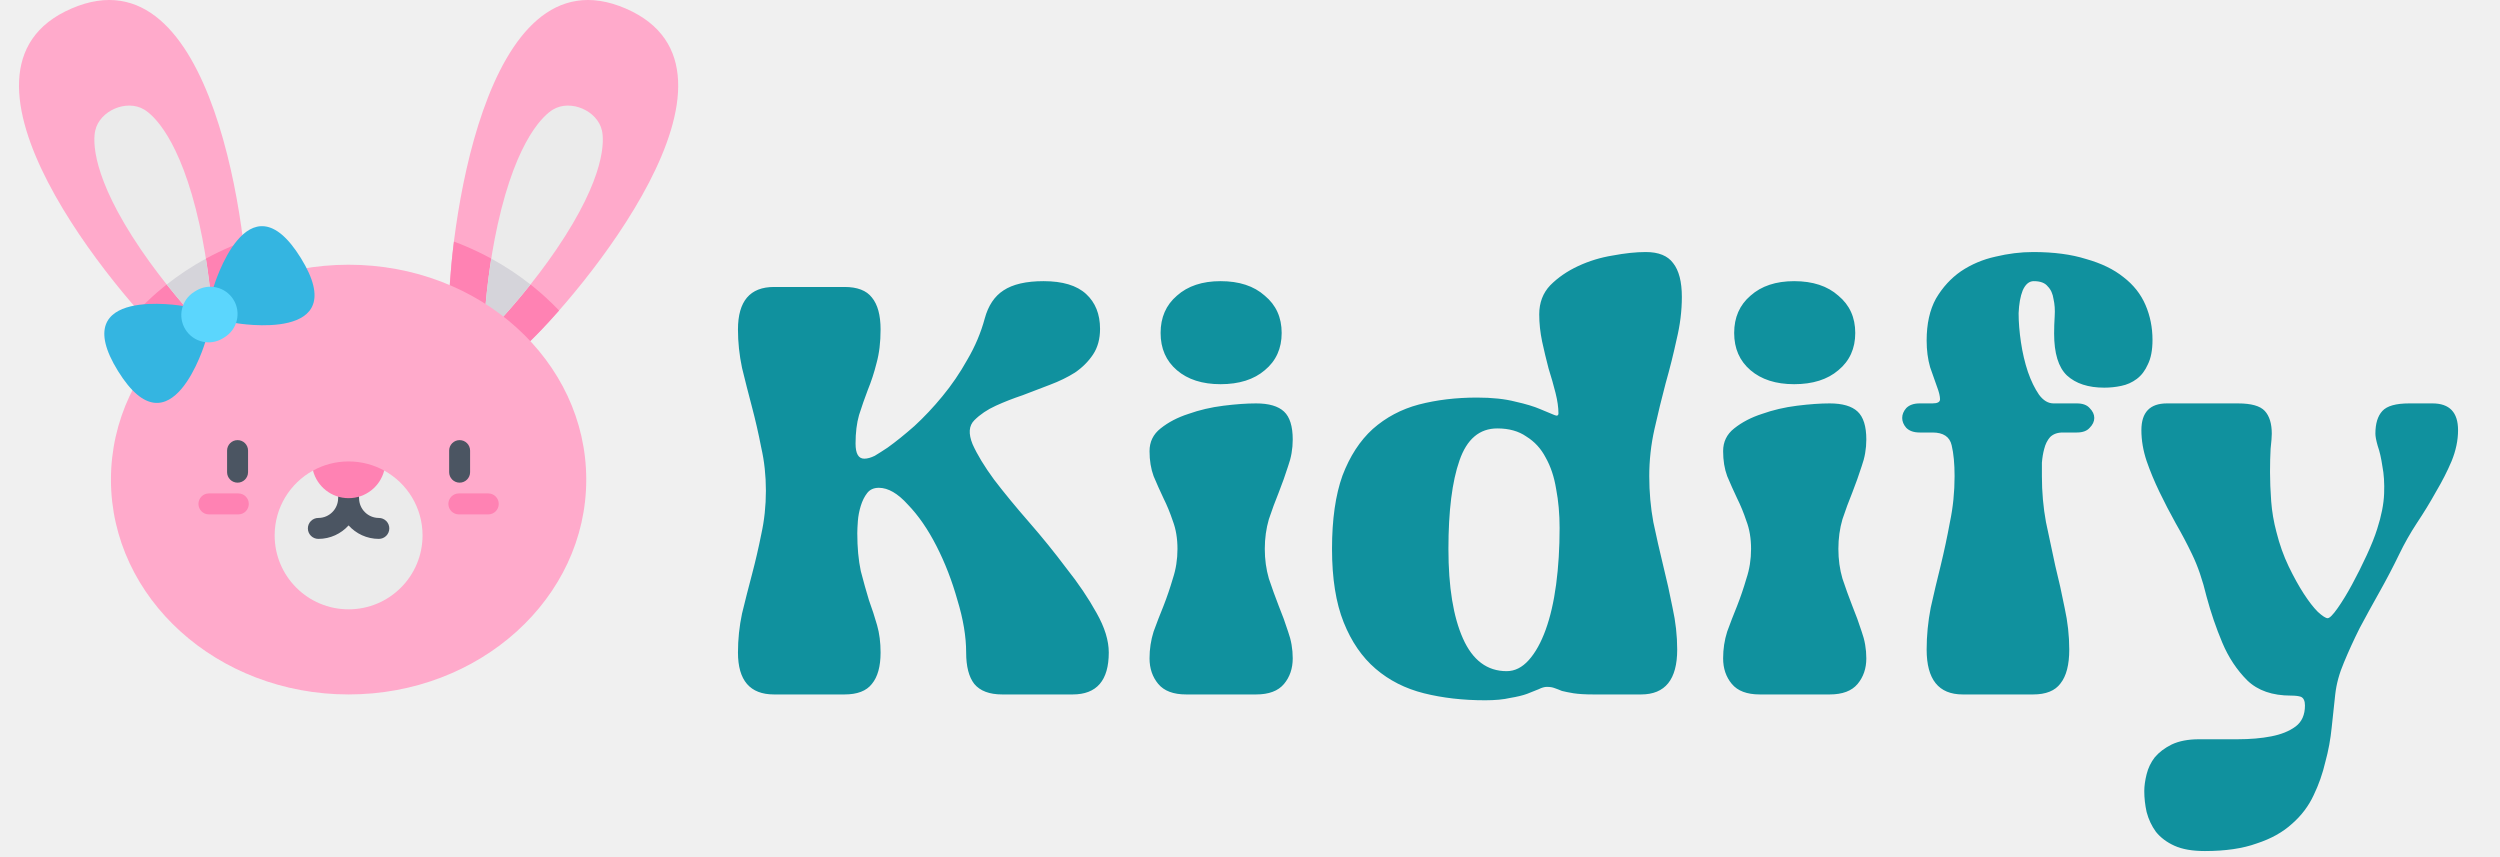
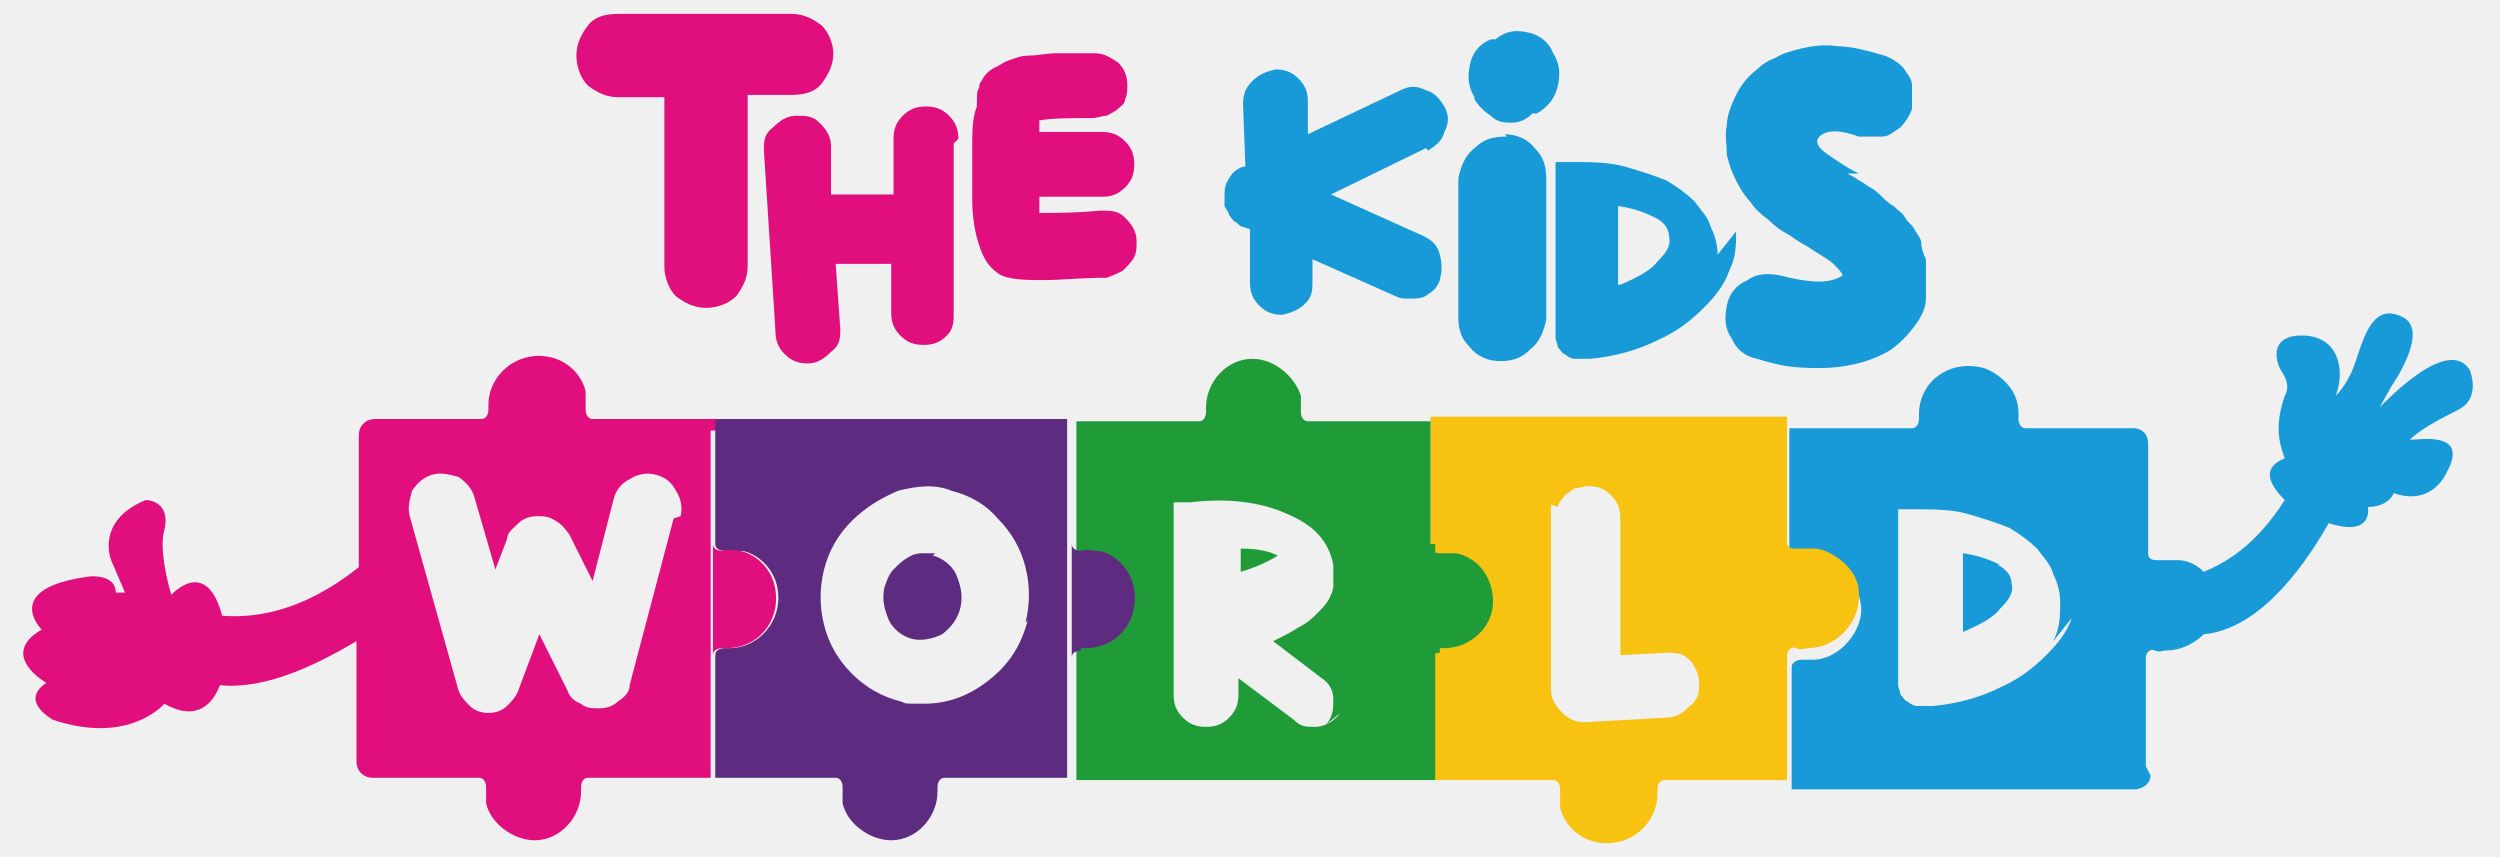
- <svg xmlns="http://www.w3.org/2000/svg" width="108" height="37" viewBox="0 0 108 37" fill="none">
-   <path d="M42.542 13.755C42.693 13.202 42.962 12.799 43.347 12.548C43.75 12.28 44.328 12.146 45.082 12.146C45.904 12.146 46.516 12.33 46.918 12.699C47.32 13.068 47.522 13.571 47.522 14.208C47.522 14.643 47.421 15.012 47.22 15.314C47.019 15.616 46.759 15.876 46.44 16.094C46.122 16.295 45.761 16.471 45.359 16.622C44.973 16.773 44.579 16.924 44.177 17.074C43.775 17.209 43.389 17.359 43.02 17.527C42.651 17.695 42.341 17.904 42.09 18.156C41.855 18.39 41.83 18.734 42.014 19.187C42.216 19.639 42.526 20.151 42.945 20.721C43.381 21.291 43.884 21.903 44.454 22.556C45.024 23.21 45.56 23.872 46.063 24.543C46.583 25.197 47.019 25.842 47.371 26.479C47.723 27.1 47.899 27.67 47.899 28.189C47.899 29.396 47.379 30 46.34 30H43.297C42.744 30 42.341 29.849 42.09 29.547C41.855 29.246 41.738 28.793 41.738 28.189C41.738 27.502 41.612 26.748 41.361 25.926C41.126 25.088 40.824 24.308 40.455 23.587C40.087 22.867 39.676 22.271 39.223 21.802C38.787 21.316 38.368 21.073 37.966 21.073C37.748 21.073 37.58 21.148 37.463 21.299C37.345 21.45 37.253 21.634 37.186 21.852C37.119 22.07 37.077 22.288 37.06 22.506C37.044 22.724 37.035 22.9 37.035 23.034C37.035 23.655 37.086 24.199 37.186 24.669C37.303 25.122 37.421 25.541 37.538 25.926C37.672 26.295 37.79 26.655 37.89 27.008C37.991 27.36 38.041 27.753 38.041 28.189C38.041 28.793 37.915 29.246 37.664 29.547C37.429 29.849 37.035 30 36.482 30H33.439C32.4 30 31.88 29.396 31.88 28.189C31.88 27.619 31.939 27.058 32.056 26.505C32.19 25.951 32.333 25.39 32.484 24.82C32.635 24.25 32.769 23.671 32.886 23.085C33.02 22.481 33.087 21.852 33.087 21.198C33.087 20.545 33.02 19.924 32.886 19.338C32.769 18.734 32.635 18.147 32.484 17.577C32.333 17.007 32.19 16.446 32.056 15.893C31.939 15.339 31.88 14.786 31.88 14.233C31.88 13.009 32.4 12.397 33.439 12.397H36.482C37.035 12.397 37.429 12.548 37.664 12.85C37.915 13.152 38.041 13.613 38.041 14.233C38.041 14.786 37.983 15.272 37.865 15.691C37.765 16.094 37.639 16.479 37.488 16.848C37.354 17.2 37.228 17.561 37.111 17.929C37.01 18.282 36.96 18.692 36.96 19.162C36.96 19.598 37.086 19.815 37.337 19.815C37.471 19.815 37.622 19.773 37.79 19.69C37.957 19.589 38.142 19.472 38.343 19.338C38.695 19.086 39.081 18.776 39.5 18.407C39.919 18.022 40.321 17.594 40.707 17.125C41.109 16.639 41.47 16.11 41.788 15.54C42.123 14.97 42.375 14.375 42.542 13.755ZM50.867 23.713C50.867 23.261 50.8 22.858 50.666 22.506C50.548 22.154 50.414 21.827 50.263 21.525C50.112 21.207 49.97 20.888 49.836 20.57C49.719 20.251 49.66 19.891 49.66 19.488C49.66 19.086 49.819 18.759 50.138 18.508C50.473 18.24 50.875 18.03 51.345 17.879C51.814 17.712 52.317 17.594 52.854 17.527C53.39 17.46 53.859 17.427 54.262 17.427C54.815 17.427 55.217 17.544 55.469 17.779C55.72 18.013 55.846 18.416 55.846 18.986C55.846 19.388 55.779 19.773 55.645 20.142C55.528 20.511 55.393 20.888 55.242 21.274C55.092 21.643 54.949 22.028 54.815 22.431C54.698 22.833 54.639 23.261 54.639 23.713C54.639 24.166 54.698 24.593 54.815 24.996C54.949 25.398 55.092 25.792 55.242 26.178C55.393 26.547 55.528 26.915 55.645 27.284C55.779 27.653 55.846 28.038 55.846 28.441C55.846 28.877 55.72 29.246 55.469 29.547C55.217 29.849 54.815 30 54.262 30H51.244C50.691 30 50.289 29.849 50.037 29.547C49.786 29.246 49.66 28.877 49.66 28.441C49.66 28.038 49.719 27.653 49.836 27.284C49.97 26.915 50.112 26.547 50.263 26.178C50.414 25.792 50.548 25.398 50.666 24.996C50.8 24.593 50.867 24.166 50.867 23.713ZM50.138 14.384C50.138 13.713 50.372 13.177 50.842 12.774C51.311 12.355 51.94 12.146 52.728 12.146C53.532 12.146 54.17 12.355 54.639 12.774C55.125 13.177 55.368 13.713 55.368 14.384C55.368 15.054 55.125 15.591 54.639 15.993C54.17 16.395 53.532 16.597 52.728 16.597C51.94 16.597 51.311 16.395 50.842 15.993C50.372 15.591 50.138 15.054 50.138 14.384ZM72.656 12.825C72.656 13.428 72.581 14.04 72.43 14.66C72.296 15.281 72.137 15.918 71.952 16.572C71.784 17.209 71.625 17.862 71.474 18.533C71.323 19.203 71.248 19.883 71.248 20.57C71.248 21.257 71.307 21.919 71.424 22.556C71.558 23.194 71.701 23.822 71.852 24.442C72.002 25.046 72.137 25.65 72.254 26.253C72.388 26.857 72.455 27.46 72.455 28.064C72.455 29.355 71.935 30 70.896 30H68.834C68.482 30 68.197 29.983 67.979 29.95C67.778 29.916 67.61 29.883 67.476 29.849C67.359 29.799 67.25 29.757 67.149 29.723C67.065 29.69 66.956 29.673 66.822 29.673C66.722 29.673 66.604 29.707 66.47 29.774C66.336 29.824 66.168 29.891 65.967 29.975C65.783 30.042 65.54 30.101 65.238 30.151C64.953 30.218 64.593 30.252 64.157 30.252C63.201 30.252 62.321 30.151 61.516 29.95C60.711 29.748 60.016 29.396 59.429 28.893C58.842 28.391 58.381 27.72 58.046 26.882C57.711 26.044 57.543 24.987 57.543 23.713C57.543 22.439 57.694 21.383 57.995 20.545C58.314 19.706 58.75 19.036 59.303 18.533C59.873 18.03 60.535 17.678 61.29 17.477C62.061 17.276 62.899 17.175 63.804 17.175C64.458 17.175 65.012 17.234 65.464 17.351C65.917 17.452 66.277 17.561 66.546 17.678C66.831 17.795 67.032 17.879 67.149 17.929C67.266 17.98 67.325 17.955 67.325 17.854C67.325 17.602 67.283 17.309 67.199 16.974C67.115 16.639 67.015 16.287 66.898 15.918C66.797 15.532 66.705 15.146 66.621 14.761C66.537 14.358 66.495 13.965 66.495 13.579C66.495 13.076 66.654 12.657 66.973 12.322C67.308 11.986 67.711 11.71 68.18 11.492C68.65 11.274 69.144 11.123 69.664 11.039C70.2 10.938 70.678 10.888 71.097 10.888C71.65 10.888 72.044 11.047 72.279 11.366C72.531 11.685 72.656 12.171 72.656 12.825ZM67.375 22.808C67.375 22.204 67.325 21.643 67.225 21.123C67.141 20.603 66.99 20.151 66.772 19.765C66.571 19.38 66.294 19.078 65.942 18.86C65.607 18.625 65.188 18.508 64.685 18.508C63.913 18.508 63.369 18.969 63.05 19.891C62.732 20.796 62.572 22.07 62.572 23.713C62.572 25.356 62.782 26.647 63.201 27.586C63.62 28.525 64.249 28.994 65.087 28.994C65.439 28.994 65.758 28.835 66.043 28.516C66.328 28.198 66.571 27.762 66.772 27.209C66.973 26.655 67.124 26.002 67.225 25.247C67.325 24.493 67.375 23.68 67.375 22.808ZM75.646 23.713C75.646 23.261 75.579 22.858 75.444 22.506C75.327 22.154 75.193 21.827 75.042 21.525C74.891 21.207 74.749 20.888 74.615 20.57C74.497 20.251 74.439 19.891 74.439 19.488C74.439 19.086 74.598 18.759 74.916 18.508C75.252 18.24 75.654 18.03 76.123 17.879C76.593 17.712 77.096 17.594 77.632 17.527C78.169 17.46 78.638 17.427 79.04 17.427C79.594 17.427 79.996 17.544 80.248 17.779C80.499 18.013 80.625 18.416 80.625 18.986C80.625 19.388 80.558 19.773 80.424 20.142C80.306 20.511 80.172 20.888 80.021 21.274C79.87 21.643 79.728 22.028 79.594 22.431C79.476 22.833 79.418 23.261 79.418 23.713C79.418 24.166 79.476 24.593 79.594 24.996C79.728 25.398 79.87 25.792 80.021 26.178C80.172 26.547 80.306 26.915 80.424 27.284C80.558 27.653 80.625 28.038 80.625 28.441C80.625 28.877 80.499 29.246 80.248 29.547C79.996 29.849 79.594 30 79.04 30H76.023C75.47 30 75.067 29.849 74.816 29.547C74.564 29.246 74.439 28.877 74.439 28.441C74.439 28.038 74.497 27.653 74.615 27.284C74.749 26.915 74.891 26.547 75.042 26.178C75.193 25.792 75.327 25.398 75.444 24.996C75.579 24.593 75.646 24.166 75.646 23.713ZM74.916 14.384C74.916 13.713 75.151 13.177 75.621 12.774C76.09 12.355 76.719 12.146 77.507 12.146C78.311 12.146 78.948 12.355 79.418 12.774C79.904 13.177 80.147 13.713 80.147 14.384C80.147 15.054 79.904 15.591 79.418 15.993C78.948 16.395 78.311 16.597 77.507 16.597C76.719 16.597 76.09 16.395 75.621 15.993C75.151 15.591 74.916 15.054 74.916 14.384ZM83.483 17.427C83.7 17.427 83.809 17.368 83.809 17.25C83.809 17.116 83.767 16.94 83.684 16.722C83.6 16.488 83.499 16.203 83.382 15.867C83.281 15.515 83.231 15.13 83.231 14.711C83.231 13.99 83.365 13.386 83.633 12.9C83.918 12.414 84.279 12.02 84.715 11.718C85.167 11.416 85.662 11.207 86.198 11.089C86.752 10.955 87.296 10.888 87.833 10.888C88.721 10.888 89.484 10.989 90.121 11.19C90.775 11.374 91.312 11.634 91.731 11.97C92.167 12.305 92.485 12.707 92.686 13.177C92.888 13.646 92.988 14.149 92.988 14.685C92.988 15.121 92.921 15.473 92.787 15.742C92.669 16.01 92.51 16.219 92.309 16.37C92.108 16.521 91.882 16.622 91.63 16.672C91.395 16.722 91.152 16.747 90.901 16.747C90.213 16.747 89.677 16.572 89.291 16.219C88.923 15.867 88.738 15.264 88.738 14.409C88.738 14.157 88.747 13.906 88.763 13.654C88.78 13.386 88.763 13.143 88.713 12.925C88.68 12.691 88.596 12.506 88.462 12.372C88.344 12.221 88.143 12.146 87.858 12.146C87.657 12.146 87.498 12.28 87.38 12.548C87.28 12.799 87.221 13.126 87.204 13.529C87.204 13.914 87.238 14.333 87.305 14.786C87.372 15.239 87.472 15.666 87.607 16.069C87.741 16.454 87.9 16.781 88.084 17.049C88.269 17.301 88.478 17.427 88.713 17.427H89.719C89.97 17.427 90.155 17.494 90.272 17.628C90.406 17.762 90.473 17.904 90.473 18.055C90.473 18.206 90.406 18.349 90.272 18.483C90.155 18.617 89.97 18.684 89.719 18.684H89.115C88.881 18.684 88.696 18.751 88.562 18.885C88.445 19.019 88.361 19.187 88.311 19.388C88.26 19.572 88.227 19.773 88.21 19.991C88.21 20.209 88.21 20.402 88.21 20.57C88.21 21.257 88.269 21.919 88.386 22.556C88.52 23.194 88.654 23.822 88.788 24.442C88.939 25.046 89.073 25.65 89.191 26.253C89.325 26.857 89.392 27.46 89.392 28.064C89.392 28.718 89.266 29.204 89.015 29.522C88.78 29.841 88.386 30 87.833 30H84.79C83.751 30 83.231 29.355 83.231 28.064C83.231 27.46 83.29 26.857 83.407 26.253C83.541 25.65 83.684 25.046 83.835 24.442C83.985 23.822 84.12 23.194 84.237 22.556C84.371 21.919 84.438 21.257 84.438 20.57C84.438 20.033 84.396 19.589 84.312 19.237C84.228 18.868 83.952 18.684 83.483 18.684H82.929C82.678 18.684 82.485 18.617 82.351 18.483C82.234 18.349 82.175 18.206 82.175 18.055C82.175 17.904 82.234 17.762 82.351 17.628C82.485 17.494 82.678 17.427 82.929 17.427H83.483ZM100.882 30C100.831 30.436 100.781 30.905 100.731 31.408C100.68 31.928 100.588 32.431 100.454 32.917C100.337 33.42 100.169 33.898 99.951 34.35C99.733 34.82 99.423 35.231 99.021 35.583C98.618 35.952 98.107 36.236 97.487 36.438C96.883 36.656 96.137 36.765 95.249 36.765C94.712 36.765 94.276 36.689 93.941 36.538C93.606 36.387 93.338 36.186 93.136 35.935C92.952 35.683 92.818 35.398 92.734 35.08C92.667 34.778 92.633 34.476 92.633 34.174C92.633 33.956 92.667 33.713 92.734 33.445C92.801 33.177 92.918 32.934 93.086 32.716C93.27 32.498 93.514 32.313 93.815 32.163C94.134 32.012 94.528 31.936 94.997 31.936C95.567 31.936 96.121 31.936 96.657 31.936C97.21 31.936 97.696 31.894 98.115 31.811C98.551 31.727 98.903 31.584 99.172 31.383C99.44 31.182 99.574 30.88 99.574 30.478C99.574 30.277 99.515 30.151 99.398 30.101C99.297 30.067 99.155 30.05 98.971 30.05C98.166 30.05 97.537 29.832 97.085 29.396C96.632 28.944 96.271 28.399 96.003 27.762C95.735 27.125 95.509 26.463 95.324 25.775C95.156 25.071 94.947 24.459 94.695 23.94C94.478 23.487 94.243 23.043 93.991 22.607C93.74 22.154 93.505 21.701 93.287 21.249C93.069 20.796 92.885 20.352 92.734 19.916C92.583 19.463 92.508 19.019 92.508 18.583C92.508 17.812 92.876 17.427 93.614 17.427H96.682C97.252 17.427 97.638 17.535 97.839 17.753C98.04 17.971 98.141 18.298 98.141 18.734C98.141 18.868 98.124 19.086 98.09 19.388C98.074 19.673 98.065 20.008 98.065 20.394C98.065 20.779 98.082 21.198 98.115 21.651C98.149 22.104 98.225 22.548 98.342 22.984C98.476 23.52 98.652 24.015 98.87 24.468C99.088 24.92 99.306 25.314 99.524 25.65C99.742 25.985 99.943 26.245 100.127 26.429C100.328 26.613 100.471 26.706 100.555 26.706C100.639 26.706 100.781 26.563 100.982 26.278C101.183 25.993 101.393 25.65 101.611 25.247C101.829 24.845 102.038 24.426 102.24 23.99C102.441 23.554 102.592 23.177 102.692 22.858C102.877 22.288 102.977 21.777 102.994 21.324C103.011 20.872 102.986 20.478 102.919 20.142C102.868 19.79 102.801 19.497 102.717 19.262C102.65 19.027 102.617 18.852 102.617 18.734C102.617 18.298 102.717 17.971 102.919 17.753C103.12 17.535 103.505 17.427 104.075 17.427H105.081C105.819 17.427 106.188 17.812 106.188 18.583C106.188 19.019 106.095 19.463 105.911 19.916C105.727 20.352 105.5 20.796 105.232 21.249C104.981 21.701 104.704 22.154 104.402 22.607C104.117 23.043 103.866 23.487 103.648 23.94C103.38 24.493 103.095 25.038 102.793 25.574C102.491 26.111 102.206 26.63 101.938 27.133C101.686 27.636 101.46 28.131 101.259 28.617C101.058 29.086 100.932 29.547 100.882 30Z" fill="#10919E" />
-   <g clip-path="url(#clip0_7_37)">
-     <path d="M22.683 14.949C24.95 12.865 33.248 3.056 27.032 0.369C20.816 -2.318 19.356 10.446 19.391 13.526L22.683 14.949Z" fill="#FFAACB" />
-     <path d="M7.436 14.949C5.168 12.865 -3.129 3.056 3.087 0.369C9.302 -2.318 10.763 10.446 10.727 13.526L7.436 14.949Z" fill="#FFAACB" />
-     <path d="M5.966 13.413C6.554 14.083 7.072 14.615 7.436 14.949L10.727 13.526C10.735 12.862 10.673 11.748 10.509 10.436C9.061 10.976 7.73 11.776 6.585 12.811C6.37 13.006 6.163 13.207 5.966 13.413Z" fill="#FF82B3" />
-     <path d="M23.533 12.811C22.389 11.776 21.057 10.976 19.61 10.436C19.446 11.748 19.384 12.862 19.391 13.526L22.683 14.949C23.046 14.615 23.564 14.083 24.152 13.413C23.955 13.207 23.749 13.006 23.533 12.811Z" fill="#FF82B3" />
-     <path d="M20.904 14.18C20.969 12.948 21.145 11.305 21.5 9.7C22.337 5.922 23.541 4.943 23.89 4.733C24.65 4.276 25.818 4.781 26.006 5.648C26.092 6.046 26.204 7.593 24.025 10.791C23.099 12.15 22.023 13.403 21.17 14.295L20.904 14.18Z" fill="#EBEBEB" />
-     <path d="M9.214 14.18C9.149 12.948 8.973 11.305 8.618 9.7C7.781 5.922 6.578 4.943 6.229 4.733C5.468 4.276 4.3 4.781 4.113 5.648C4.026 6.046 3.915 7.593 6.094 10.791C7.02 12.15 8.096 13.403 8.949 14.295L9.214 14.18Z" fill="#EBEBEB" />
-     <path d="M8.949 14.295L9.214 14.18C9.169 13.325 9.071 12.273 8.896 11.172C8.301 11.497 7.735 11.87 7.202 12.29C7.811 13.056 8.422 13.745 8.949 14.295Z" fill="#D5D4DA" />
-     <path d="M21.223 11.172C21.048 12.273 20.949 13.325 20.904 14.18L21.17 14.295C21.696 13.744 22.308 13.056 22.916 12.29C22.384 11.87 21.817 11.497 21.223 11.172Z" fill="#D5D4DA" />
-     <path d="M25.326 20.718C25.326 15.591 20.729 11.436 15.059 11.436C9.389 11.436 4.793 15.591 4.793 20.718C4.793 25.844 9.389 30 15.059 30C20.729 30 25.326 25.844 25.326 20.718Z" fill="#FFAACB" />
-     <path d="M16.597 20.329C17.585 20.872 18.254 21.922 18.254 23.129C18.254 24.893 16.823 26.323 15.059 26.323C13.295 26.323 11.865 24.893 11.865 23.129C11.865 21.922 12.534 20.872 13.522 20.329H16.597Z" fill="#EBEBEB" />
-     <path d="M19.856 20.851C19.606 20.851 19.403 20.648 19.403 20.398V19.466C19.403 19.216 19.606 19.013 19.856 19.013C20.105 19.013 20.308 19.216 20.308 19.466V20.398C20.308 20.648 20.105 20.851 19.856 20.851Z" fill="#4B5562" />
-     <path d="M10.263 20.851C10.013 20.851 9.81 20.648 9.81 20.398V19.466C9.81 19.216 10.013 19.013 10.263 19.013C10.513 19.013 10.716 19.216 10.716 19.466V20.398C10.716 20.648 10.513 20.851 10.263 20.851Z" fill="#4B5562" />
-     <path d="M10.295 22.222H9.025C8.775 22.222 8.573 22.019 8.573 21.769C8.573 21.519 8.775 21.316 9.025 21.316H10.295C10.546 21.316 10.748 21.519 10.748 21.769C10.748 22.019 10.546 22.222 10.295 22.222Z" fill="#FF82B3" />
-     <path d="M21.093 22.222H19.823C19.573 22.222 19.37 22.019 19.37 21.769C19.37 21.519 19.573 21.316 19.823 21.316H21.093C21.343 21.316 21.546 21.519 21.546 21.769C21.546 22.019 21.343 22.222 21.093 22.222Z" fill="#FF82B3" />
-     <path d="M16.365 22.375C15.895 22.375 15.512 21.992 15.512 21.521C15.512 21.271 15.309 21.069 15.059 21.069C14.809 21.069 14.607 21.271 14.607 21.521C14.607 21.992 14.224 22.375 13.753 22.375C13.503 22.375 13.3 22.577 13.3 22.827C13.3 23.078 13.503 23.28 13.753 23.28C14.271 23.28 14.737 23.055 15.059 22.698C15.381 23.055 15.848 23.28 16.365 23.28C16.615 23.28 16.818 23.078 16.818 22.827C16.818 22.577 16.615 22.375 16.365 22.375Z" fill="#4B5562" />
-     <path d="M16.597 20.329C16.422 21.015 15.799 21.521 15.059 21.521C14.319 21.521 13.697 21.015 13.522 20.329C13.977 20.077 14.502 19.934 15.059 19.934C15.617 19.934 16.141 20.077 16.597 20.329Z" fill="#FF82B3" />
-     <path d="M8.867 14.78C8.867 14.78 7.393 19.735 5.1 16.032C2.807 12.33 7.899 13.218 7.899 13.218L8.867 14.78Z" fill="#34B5E1" />
-     <path d="M10.195 13.958C10.195 13.958 15.287 14.847 12.995 11.144C10.702 7.442 9.228 12.396 9.228 12.396L10.195 13.958Z" fill="#34B5E1" />
-     <path d="M8.464 12.563L8.39 12.609C7.837 12.952 7.666 13.678 8.009 14.231C8.351 14.785 9.078 14.956 9.631 14.613L9.705 14.567C10.258 14.225 10.429 13.498 10.086 12.945C9.743 12.392 9.017 12.221 8.464 12.563Z" fill="#5BD6FD" />
+ <svg xmlns="http://www.w3.org/2000/svg" id="Layer_1" data-name="Layer 1" version="1.1" viewBox="0 0 108 37">
+   <defs>
+     <style>
+       .cls-1 {
+         fill: #1f9b38;
+       }
+ 
+       .cls-1, .cls-2, .cls-3, .cls-4, .cls-5, .cls-6 {
+         stroke-width: 0px;
+       }
+ 
+       .cls-2 {
+         fill: none;
+       }
+ 
+       .cls-3 {
+         fill: #5d2c81;
+       }
+ 
+       .cls-4 {
+         fill: #e10f7e;
+       }
+ 
+       .cls-5 {
+         fill: #f7c210;
+       }
+ 
+       .cls-6 {
+         fill: #179ad7;
+       }
+     </style>
+   </defs>
+   <g>
+     <path class="cls-4" d="M34.2.6c.5,0,.9.2,1.3.5.3.3.5.8.5,1.2,0,.5-.2.9-.5,1.3-.3.4-.8.5-1.3.5h-1.9v7.4c0,.5-.2.9-.5,1.3-.3.3-.8.5-1.3.5s-.9-.2-1.3-.5c-.3-.3-.5-.8-.5-1.3v-7.3h-2s0,0,0,0c-.5,0-.9-.2-1.3-.5-.3-.3-.5-.8-.5-1.3s.2-.9.5-1.3c.3-.4.8-.5,1.3-.5h7.5c0,0,0,0,0,0Z" />
+     <path class="cls-4" d="M41.2,6.2v7.3c0,.4,0,.7-.3,1-.3.3-.6.4-1,.4h0c-.4,0-.7-.1-1-.4-.3-.3-.4-.6-.4-1v-2.1s-2.4,0-2.4,0l.2,2.8c0,.4,0,.7-.4,1-.3.3-.6.5-1,.5h0c-.4,0-.7-.1-1-.4s-.4-.6-.4-1l-.5-7.8c0-.4,0-.7.4-1,.3-.3.6-.5,1-.5.4,0,.7,0,1,.3.3.3.5.6.5,1v2.1c.1,0,2.7,0,2.7,0v-2.4c0-.4.1-.7.4-1,.3-.3.6-.4,1-.4s.7.1,1,.4c.3.3.4.6.4,1Z" />
+     <path class="cls-4" d="M47.6,9.1c.4,0,.7,0,1,.3.3.3.5.6.5,1,0,.3,0,.5-.1.7-.1.2-.3.4-.5.6-.2.1-.4.2-.7.3-1.1,0-2,.1-2.7.1s-1.6,0-2-.3-.6-.6-.8-1.2c-.2-.6-.3-1.3-.3-2,0-.7,0-1.5,0-2.2,0-.7,0-1.3.2-1.8,0-.5,0-.7.1-.8,0-.1,0-.2.1-.3,0,0,.1-.2.2-.3.1-.1.2-.2.4-.3.1,0,.3-.2.6-.3.3-.1.5-.2.9-.2.3,0,.7-.1,1.2-.1.5,0,1,0,1.6,0,.4,0,.7.2,1,.4.3.3.4.6.4,1,0,.2,0,.4-.1.6,0,.2-.2.3-.3.4-.1.1-.3.2-.5.3-.2,0-.4.1-.6.1-.9,0-1.7,0-2.3.1,0,.1,0,.3,0,.5h2.7c.4,0,.7.1,1,.4.3.3.4.6.4,1s-.1.7-.4,1c-.3.3-.6.4-1,.4h-2.7c0,.3,0,.5,0,.7.7,0,1.6,0,2.6-.1Z" />
+     <path class="cls-6" d="M61.6,6.4l-4.1,2,4,1.8c.4.2.6.4.7.8.1.4.1.7,0,1.1-.1.3-.3.5-.5.6-.2.2-.5.2-.8.2s-.4,0-.6-.1l-3.6-1.6v.9c0,.4,0,.7-.3,1-.3.3-.6.4-1,.5h0c-.4,0-.7-.1-1-.4-.3-.3-.4-.6-.4-1v-2.3c0,0-.3-.1-.3-.1-.1,0-.2-.1-.3-.2-.1,0-.2-.2-.3-.3,0-.1-.1-.2-.2-.4,0-.1,0-.3,0-.4,0-.3,0-.5.2-.8.1-.2.3-.4.6-.5h.1c0,0-.1-2.7-.1-2.7,0-.4.1-.7.4-1,.3-.3.6-.4,1-.5.4,0,.7.1,1,.4.3.3.4.6.4,1v1.4c0,0,4-1.9,4-1.9.4-.2.7-.2,1.1,0,.4.1.6.4.8.7.2.4.2.7,0,1.1-.1.4-.4.6-.7.8Z" />
+     <path class="cls-6" d="M65,5.8c.5,0,1,.2,1.3.6.4.4.5.8.5,1.4v6c-.1.5-.3,1-.7,1.3-.4.4-.8.5-1.3.5h0c-.5,0-1-.2-1.3-.6-.4-.4-.5-.8-.5-1.3v-6c.1-.5.3-1,.7-1.3.4-.4.8-.5,1.4-.5ZM63.7,4.2c-.3-.5-.3-.9-.2-1.4.1-.5.4-.9.9-1.1h.2c.5-.4.9-.4,1.4-.3.5.1.9.4,1.1.9.3.5.3.9.2,1.4-.1.5-.4.9-.9,1.2h-.2c-.3.3-.6.4-.9.4s-.6,0-.9-.3c-.3-.2-.5-.4-.7-.7Z" />
+     <path class="cls-6" d="M75,10c0,.6,0,1.1-.3,1.7-.2.6-.6,1.1-1.1,1.6-.5.5-1.1,1-2,1.4-.8.4-1.8.7-2.9.8h0s0,0,0,0h0c0,0-.1,0-.2,0h0c-.1,0-.3,0-.5,0h0s0,0,0,0c-.1,0-.3-.1-.4-.2,0,0,0,0,0,0-.1,0-.2-.2-.3-.3,0,0,0,0,0,0,0-.1-.1-.3-.1-.4,0,0,0,0,0,0h0c0-.1,0-.1,0-.2,0,0,0,0,0,0v-6.7s0,0,0,0h0s0-.2,0-.2c0,0,0,0,0-.1,0,0,0-.1,0-.1,0,0,0,0,0-.1,0,0,0-.1,0-.1,0,0,0,0,0-.1,0,0,0,0,0,0,0,0,0,0,0,0,0,0,0,0,.1,0,0,0,0,0,0,0,0,0,0,0,0,0,0,0,0,0,0,0,0,0,.1,0,.1,0,0,0,0,0,.1,0,0,0,.1,0,.1,0h.1c0,0,.1,0,.1,0h0c.9,0,1.7,0,2.4.2.7.2,1.3.4,1.8.6.5.3.9.6,1.2.9.3.4.6.7.7,1.1.2.4.3.8.3,1.2ZM70,12.3c.7-.3,1.3-.6,1.6-1,.4-.4.6-.7.5-1.1,0-.3-.2-.6-.6-.8-.4-.2-.9-.4-1.6-.5v3.4Z" />
+     <path class="cls-6" d="M79.8,7.5c.2.1.4.2.5.3.1,0,.3.2.5.3.2.1.4.3.5.4.1.1.3.3.5.4.2.2.4.3.5.5.1.2.3.3.4.5.1.2.3.4.3.6,0,.2.1.5.2.7,0,.3,0,.5,0,.8,0,.3,0,.6,0,.9,0,.4-.2.8-.5,1.2-.3.4-.6.7-1,1-.8.5-1.9.8-3.1.8s-1.7-.1-2.7-.4c-.5-.1-.9-.4-1.1-.9-.3-.4-.3-.9-.2-1.4.1-.5.4-.9.9-1.1.4-.3.9-.3,1.4-.2,1.2.3,2.1.4,2.7,0,0-.1-.2-.3-.4-.5-.2-.2-.6-.4-1.2-.8-.4-.2-.6-.4-.8-.5-.2-.1-.5-.3-.8-.6-.4-.3-.6-.5-.8-.8-.2-.2-.4-.5-.6-.9-.2-.4-.3-.7-.4-1.1,0-.5-.1-.9,0-1.3,0-.4.2-.9.4-1.3.2-.4.5-.8.9-1.1.2-.2.5-.4.8-.5.3-.2.7-.3,1.1-.4.4-.1,1-.2,1.6-.1.6,0,1.3.2,2,.4.3.1.6.3.8.5.2.3.4.5.4.8,0,.3,0,.6,0,1-.1.3-.3.6-.5.8-.3.2-.5.4-.8.4-.3,0-.6,0-1,0-.8-.3-1.4-.3-1.7,0,0,0-.1.1-.1.2,0,.2.2.4.5.6.3.2.7.5,1.3.8Z" />
  </g>
-   <defs>
-     <clipPath id="clip0_7_37">
-       <rect width="30" height="30" fill="white" />
-     </clipPath>
-   </defs>
+   <g>
+     <path class="cls-1" d="M53.6,24.7c.7-.2,1.3-.5,1.6-.7-.4-.2-.9-.3-1.6-.3v1.1Z" />
+     <polygon class="cls-2" points="46.3 28.4 46.3 33.7 46.3 28.4 46.3 28.4" />
+     <path class="cls-6" d="M92.7,33.1v-4.7c0-.2.2-.4.4-.3s.3,0,.5,0c.6,0,1.2-.3,1.6-.7s0,0,0,0c2.2-.2,4.1-2.5,5.4-4.8s0,0,0,0c1.9.6,1.7-.6,1.7-.7s0,0,0,0c.8,0,1.1-.5,1.1-.6s0,0,0,0c1.7.6,2.3-.9,2.3-.9,1-1.8-1.2-1.4-1.6-1.4s0,0,0,0c.4-.4,1.1-.8,2.1-1.3,1-.5.5-1.7.5-1.7s0,0,0,0c-.9-1.5-3.5,1.2-3.9,1.6s0,0,0,0l.5-.9s0,0,0,0c0,0,1.7-2.4.5-3-1.2-.6-1.6.6-2,1.8-.3,1-.8,1.5-.9,1.6s0,0,0,0c.4-1,.2-2.5-1.3-2.6s-1.4,1-1,1.6c.4.6.1,1,.1,1s0,0,0,0c-.4,1.2-.3,1.9,0,2.7s0,0,0,0c-1,.4-.7,1.1,0,1.8s0,0,0,0c-1.2,1.9-2.5,2.7-3.5,3.1s0,0,0,0c-.3-.3-.7-.5-1.1-.5-.3,0-.6,0-.9,0s-.4-.1-.4-.3v-4.7c0-.7-.6-.7-.6-.7h-4.7c-.2,0-.3-.2-.3-.4,0-.4,0-.7-.2-1.1s-.7-.9-1.3-1.1c-1.5-.4-2.8.6-2.8,2,0,0,0,.2,0,.2,0,.2-.1.4-.3.4h-5.3s0,0,0,0v5.4c0,.2.2.4.4.3s.5,0,.8,0c1,.1,1.8,1,1.9,2s-.9,2.3-2.1,2.3c-.2,0-.4,0-.5,0s-.4.1-.4.3v5.3s0,0,0,0c0,0,12.1,0,14.9,0,0,0,.6-.1.6-.6ZM89.5,26.7c-.2.6-.6,1.1-1.1,1.6-.5.5-1.1,1-2,1.4-.8.4-1.8.7-2.9.8h0s0,0,0,0h0c0,0-.1,0-.2,0h0c-.1,0-.3,0-.5,0h0s0,0,0,0c-.1,0-.3-.1-.4-.2,0,0,0,0,0,0s0,0,0,0c-.1,0-.2-.2-.3-.3,0,0,0,0,0,0,0-.1-.1-.3-.1-.4,0,0,0,0,0,0h0c0-.1,0-.1,0-.2,0,0,0,0,0,0v-6.7s0,0,0,0h0s0-.2,0-.2c0,0,0,0,0,0,0,0,0,0,0-.1,0,0,0-.1,0-.1,0,0,0,0,0-.1,0,0,0-.1,0-.1s0,0,0,0c0,0,0,0,0-.1,0,0,0,0,0,0,0,0,0,0,0,0,0,0,0,0,.1,0,0,0,0,0,0,0,0,0,0,0,0,0,0,0,0,0,0,0,0,0,0,0,.1,0s0,0,0,0c0,0,0,0,.1,0,0,0,.1,0,.1,0s0,0,0,0h.1c0,0,.1,0,.1,0h0c.9,0,1.7,0,2.4.2.7.2,1.3.4,1.8.6.5.3.9.6,1.2.9.3.4.6.7.7,1.1.2.4.3.8.3,1.2,0,.6,0,1.1-.3,1.7Z" />
+     <path class="cls-6" d="M86.4,24.4c-.4-.2-.9-.4-1.6-.5v3.4c.7-.3,1.3-.6,1.6-1,.4-.4.6-.7.5-1.1,0-.3-.2-.6-.6-.8Z" />
+     <path class="cls-5" d="M61.8,33.7h5.3c.2,0,.3.2.3.4,0,.3,0,.5,0,.8.2.8.9,1.4,1.7,1.5,1.3.2,2.5-.8,2.5-2.1,0,0,0-.2,0-.2,0-.2.1-.4.3-.4h5.3s0,0,0,0v-5.4c0-.2.2-.4.4-.3s.4,0,.5,0c1.2,0,2.3-1.1,2.2-2.4,0-.9-.9-1.7-1.8-1.9-.3,0-.6,0-.9,0-.2,0-.4,0-.4-.3v-4s0,0,0,0v-1.4s-15.4,0-15.4,0v15.5ZM67.3,21.9c0-.2.2-.3.3-.5.1-.1.3-.2.4-.3.2,0,.4-.1.6-.1.4,0,.7.1,1,.4.3.3.4.6.4,1v5.9s2-.1,2-.1c.3,0,.5,0,.7.1.2.1.4.3.5.5.1.2.2.4.2.7,0,.4,0,.7-.4,1-.3.3-.6.5-1,.5l-3.5.2h0c-.4,0-.7-.1-1-.4-.3-.3-.5-.6-.5-1v-7.4c0-.2,0-.4,0-.6Z" />
+     <path class="cls-1" d="M61.8,23.5v-5.3s-5.3,0-5.3,0c-.2,0-.3-.2-.3-.4,0-.2,0-.5,0-.7-.3-.9-1.2-1.6-2.1-1.6-1.1,0-2,1-2,2.1,0,0,0,.1,0,.2,0,.2-.1.4-.3.4h-5.3s0,15.5,0,15.5h15.5s0-5.3,0-5.3v-4.9ZM57.9,30.8c-.3.4-.7.6-1.1.6s-.6,0-.9-.3l-2.4-1.8v.7c0,.4-.1.7-.4,1-.3.3-.6.4-1,.4s-.7-.1-1-.4c-.3-.3-.4-.6-.4-1v-7.5s0,0,0,0c0,0,0-.1,0-.2,0,0,0,0,0-.1,0,0,0,0,0-.1,0,0,0,0,0-.1,0,0,0,0,0-.1,0,0,0,0,0-.1,0,0,0,0,0-.1s0,0,0,0c0,0,0,0,.1,0,0,0,0,0,.1,0,0,0,0,0,.1,0,0,0,0,0,.1,0,0,0,0,0,.1,0,0,0,.1,0,.2,0,0,0,0,0,0,0,1.7-.2,3.1,0,4.2.5,1.2.5,1.8,1.2,2,2.2,0,.1,0,.3,0,.4,0,.2,0,.4,0,.5,0,.2-.1.4-.2.6-.1.2-.3.4-.5.6-.2.2-.4.4-.8.6-.3.2-.7.4-1.1.6l2.1,1.6c.3.2.5.5.5.9,0,.4,0,.7-.3,1.1Z" />
+     <path class="cls-1" d="M62.2,28c0,0,.1,0,.2,0,1.1,0,2.1-.9,2.1-2,0-1-.6-1.9-1.6-2.1-.3,0-.5,0-.7,0-.2,0-.4-.1-.4-.3v-5.3s0,15.5,0,15.5v-5.3c0-.2.2-.3.4-.3Z" />
+     <path class="cls-3" d="M40.4,23.9c-.1,0-.2,0-.4,0-.3,0-.5,0-.8.2-.2.1-.4.3-.6.5-.2.2-.3.5-.4.8-.1.5,0,.9.2,1.4.2.4.6.7,1,.8.4.1.9,0,1.3-.2.4-.3.7-.7.8-1.2.1-.5,0-.9-.2-1.4-.2-.4-.6-.7-1-.8Z" />
+     <path class="cls-3" d="M44.4,26.8c-.3,1.1-.8,1.9-1.7,2.6-.9.7-1.8,1-2.8,1s-.7,0-1-.1c-.8-.2-1.5-.6-2.1-1.2s-1-1.3-1.2-2.1c-.2-.8-.2-1.6,0-2.4.2-.8.6-1.5,1.2-2.1.6-.6,1.3-1,2-1.3.8-.2,1.6-.3,2.3,0,0,0,0,0,0,0s0,0,0,0c.8.2,1.5.6,2,1.2.6.6,1,1.3,1.2,2.1.2.8.2,1.6,0,2.4ZM30.9,18.6v4.9c0,.2.2.3.4.3.3,0,.5,0,.8,0,.8.2,1.4.9,1.5,1.7.2,1.3-.8,2.5-2.1,2.5,0,0-.2,0-.2,0-.2,0-.4.1-.4.3v4.8s0,.5,0,.5h.6s4.6,0,4.6,0c.2,0,.3.2.3.4,0,.2,0,.5,0,.7.2.9,1.2,1.6,2.1,1.6,1.1,0,2-1,2-2.1,0,0,0-.1,0-.2,0-.2.1-.4.3-.4h5.3s0-5.3,0-5.3h0s0-4.9,0-4.9h0s0-5.3,0-5.3h-5.3s-4.9,0-4.9,0h-4.6s-.6,0-.6,0v.4" />
+     <path class="cls-3" d="M46.7,28c0,0,.2,0,.2,0,1.3,0,2.3-1.1,2.1-2.5-.1-.8-.7-1.5-1.5-1.7-.3,0-.6-.1-.8,0-.2,0-.4-.1-.4-.3v4.9c0-.2.2-.3.4-.3Z" />
+     <path class="cls-4" d="M30.9,18.6v-.5s-5.3,0-5.3,0c-.2,0-.3-.2-.3-.4,0-.3,0-.5,0-.8-.2-.8-.9-1.4-1.7-1.5-1.3-.2-2.5.8-2.5,2.1,0,0,0,.2,0,.2,0,.2-.1.4-.3.4h-4.6c-.4,0-.7.3-.7.7v5.7c-2.5,2-4.6,2.2-5.9,2.1-.7-2.6-2.2-.9-2.2-.9-.6-2.1-.3-2.8-.3-2.8.3-1.3-.8-1.3-.8-1.3-2.2.9-1.5,2.6-1.5,2.6l.6,1.4h-.4c0-.8-1.1-.7-1.1-.7C0,25.4,1.8,27.2,1.8,27.2c-1.9,1.1.2,2.3.2,2.3-1.2.8.3,1.6.3,1.6,3.3,1.1,4.8-.7,4.8-.7,1.4.8,2.1,0,2.4-.8,2,.2,4.2-.9,5.9-1.9v5.2c0,.4.3.7.7.7h4.6c.2,0,.3.2.3.4,0,.2,0,.5,0,.7.2.9,1.2,1.6,2.1,1.6,1.1,0,2-1,2-2.1,0,0,0-.1,0-.2,0-.2.1-.4.3-.4h5.3s0-.5,0-.5c0,0,0-.1,0-.2v-14.1c0,0,0-.2,0-.2ZM29.1,22.4l-1.9,7.2c0,.3-.2.5-.5.7-.2.2-.5.3-.8.3-.3,0-.6,0-.8-.2-.3-.1-.5-.3-.6-.6l-1.2-2.4-.9,2.4c-.1.3-.3.5-.5.7-.2.2-.5.3-.8.3h0c-.3,0-.6-.1-.8-.3-.2-.2-.4-.4-.5-.7l-2.1-7.5c-.1-.4,0-.7.1-1.1.2-.3.5-.6.9-.7s.7,0,1.1.1c.3.2.6.5.7.9l.9,3.1.5-1.3c0-.3.3-.5.5-.7s.5-.3.8-.3c.3,0,.5,0,.8.2.2.1.4.3.6.6l1,2,.9-3.5c.1-.4.3-.7.7-.9.3-.2.7-.3,1.1-.2.4.1.7.3.9.7.2.3.3.7.2,1.1Z" />
+     <path class="cls-4" d="M31.2,28c0,0,.2,0,.2,0,1.3,0,2.3-1.1,2.1-2.5-.1-.8-.7-1.5-1.5-1.7-.3,0-.6-.1-.8,0-.2,0-.4-.1-.4-.3v-4.9c0,0,0,.1,0,.2v14.1c0,0,0,.2,0,.2v-4.8c0-.2.2-.3.4-.3Z" />
+   </g>
</svg>
